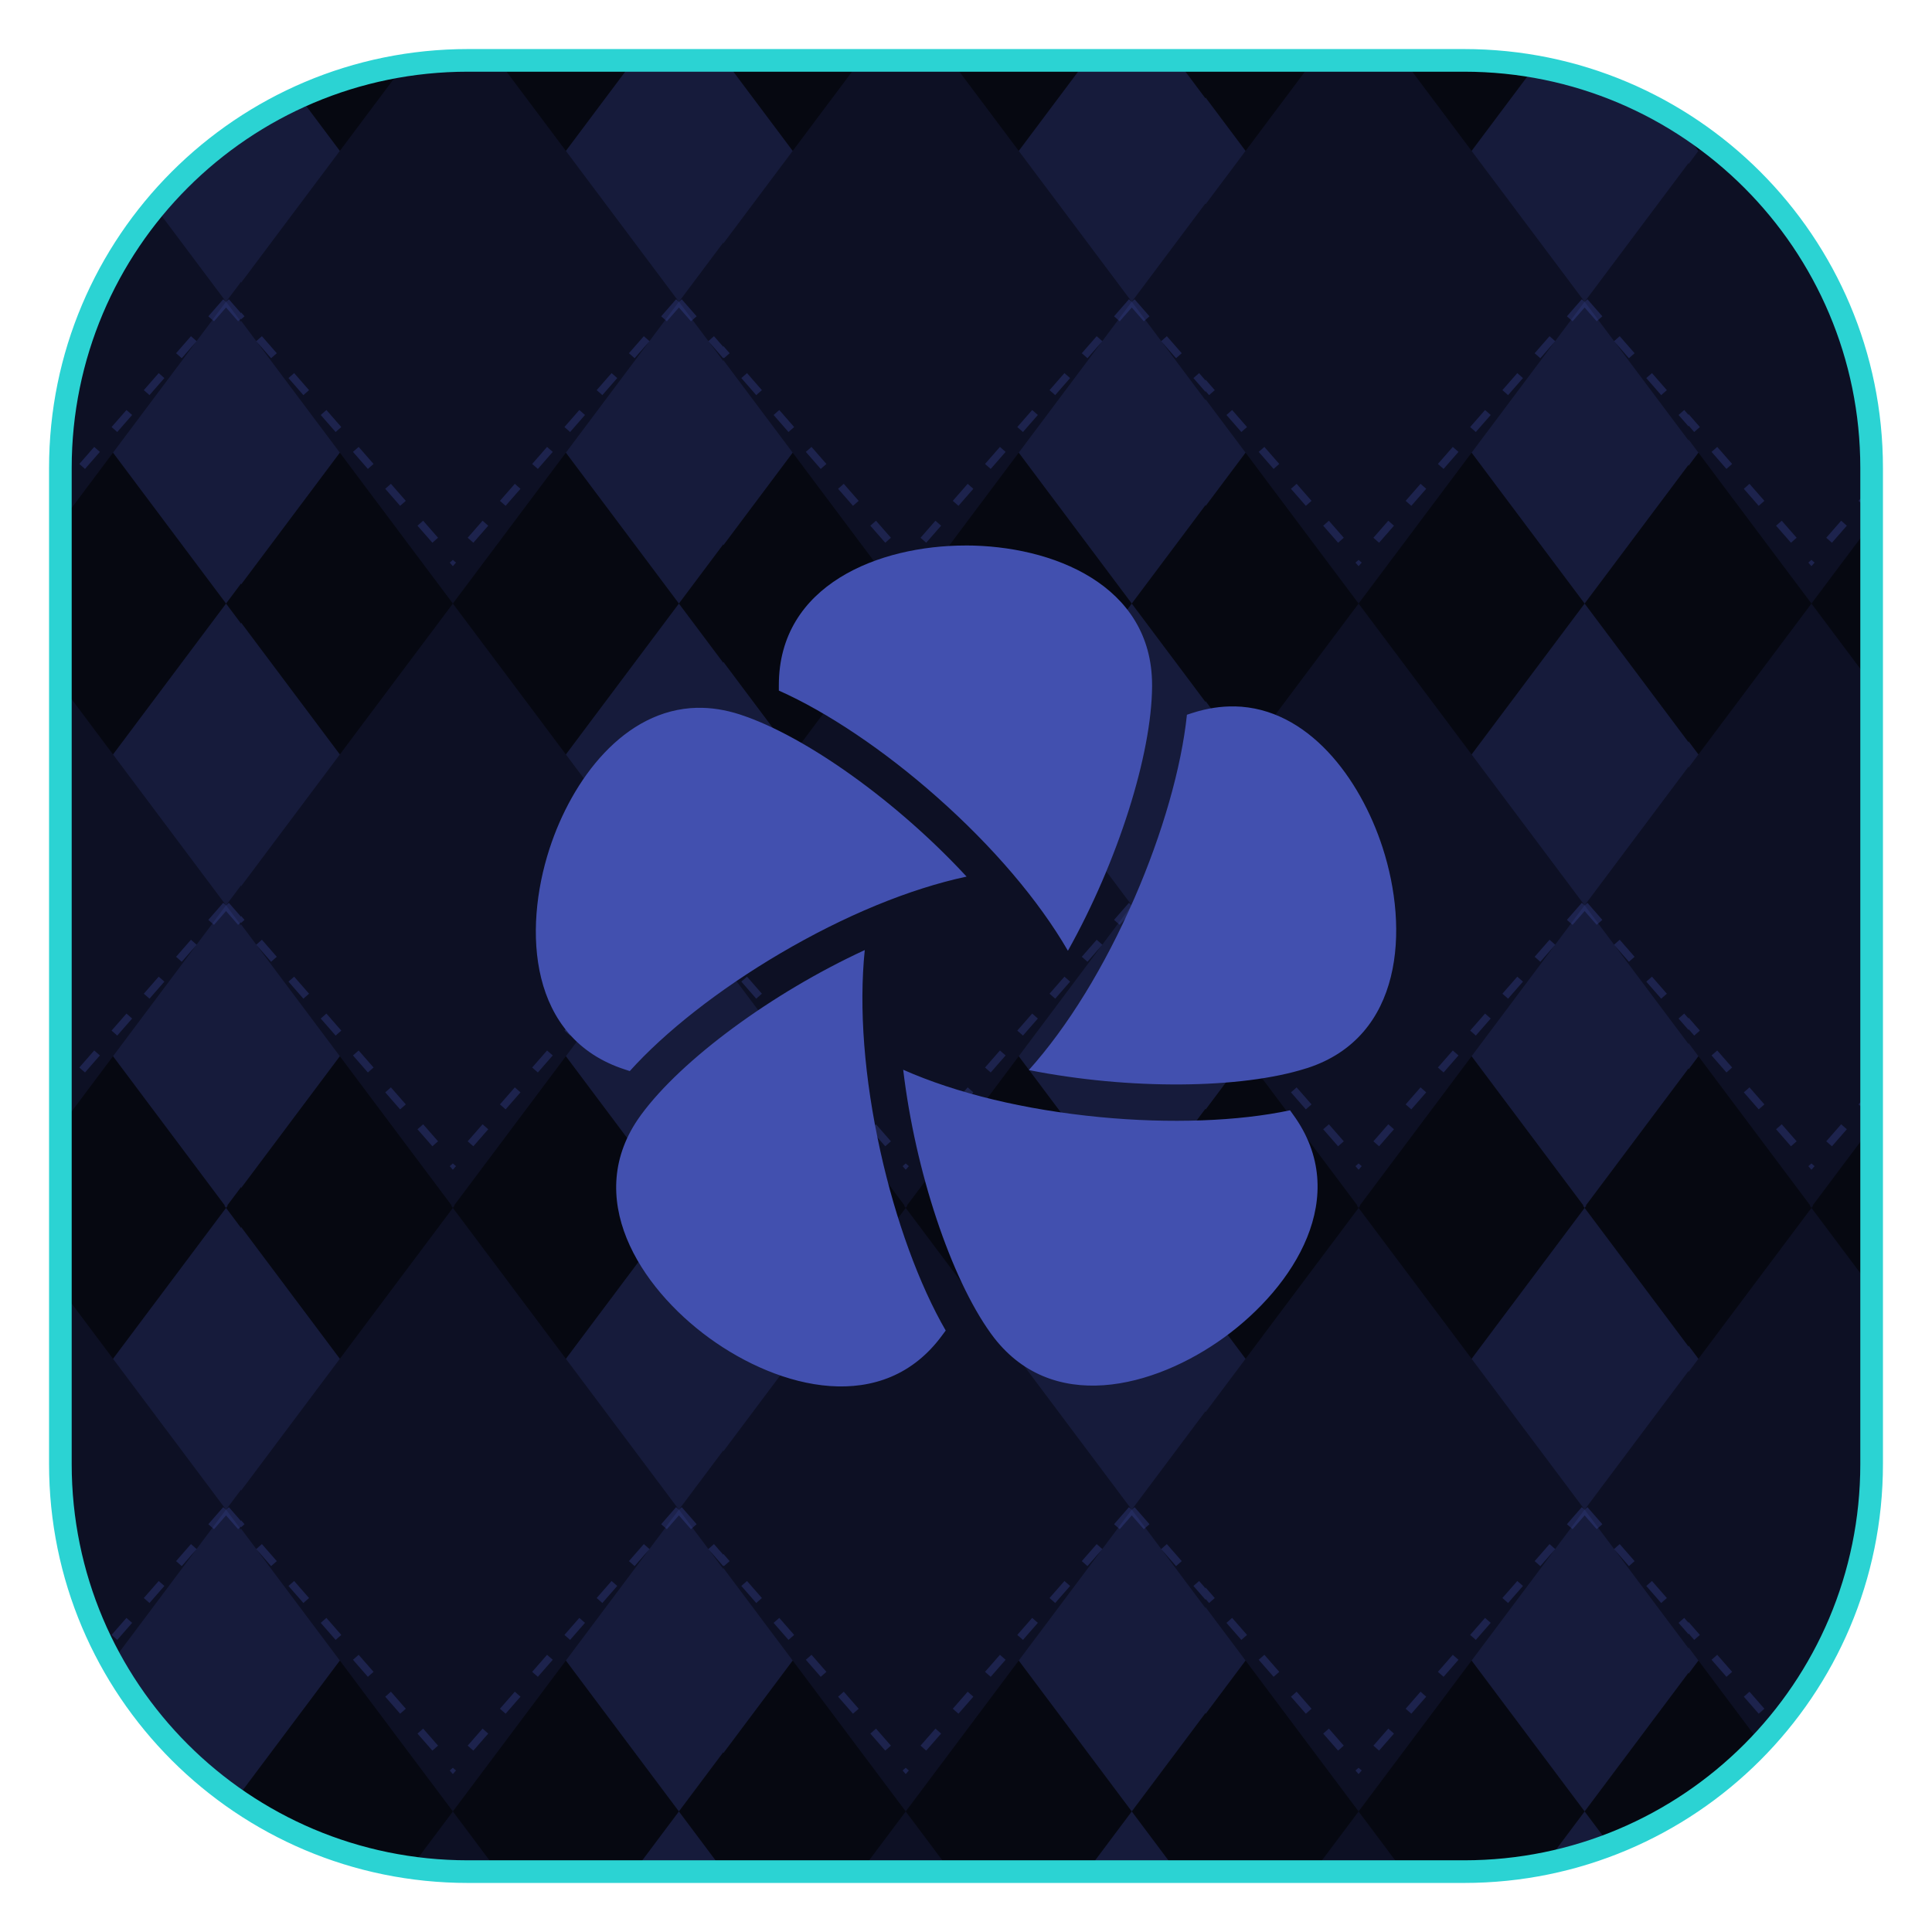
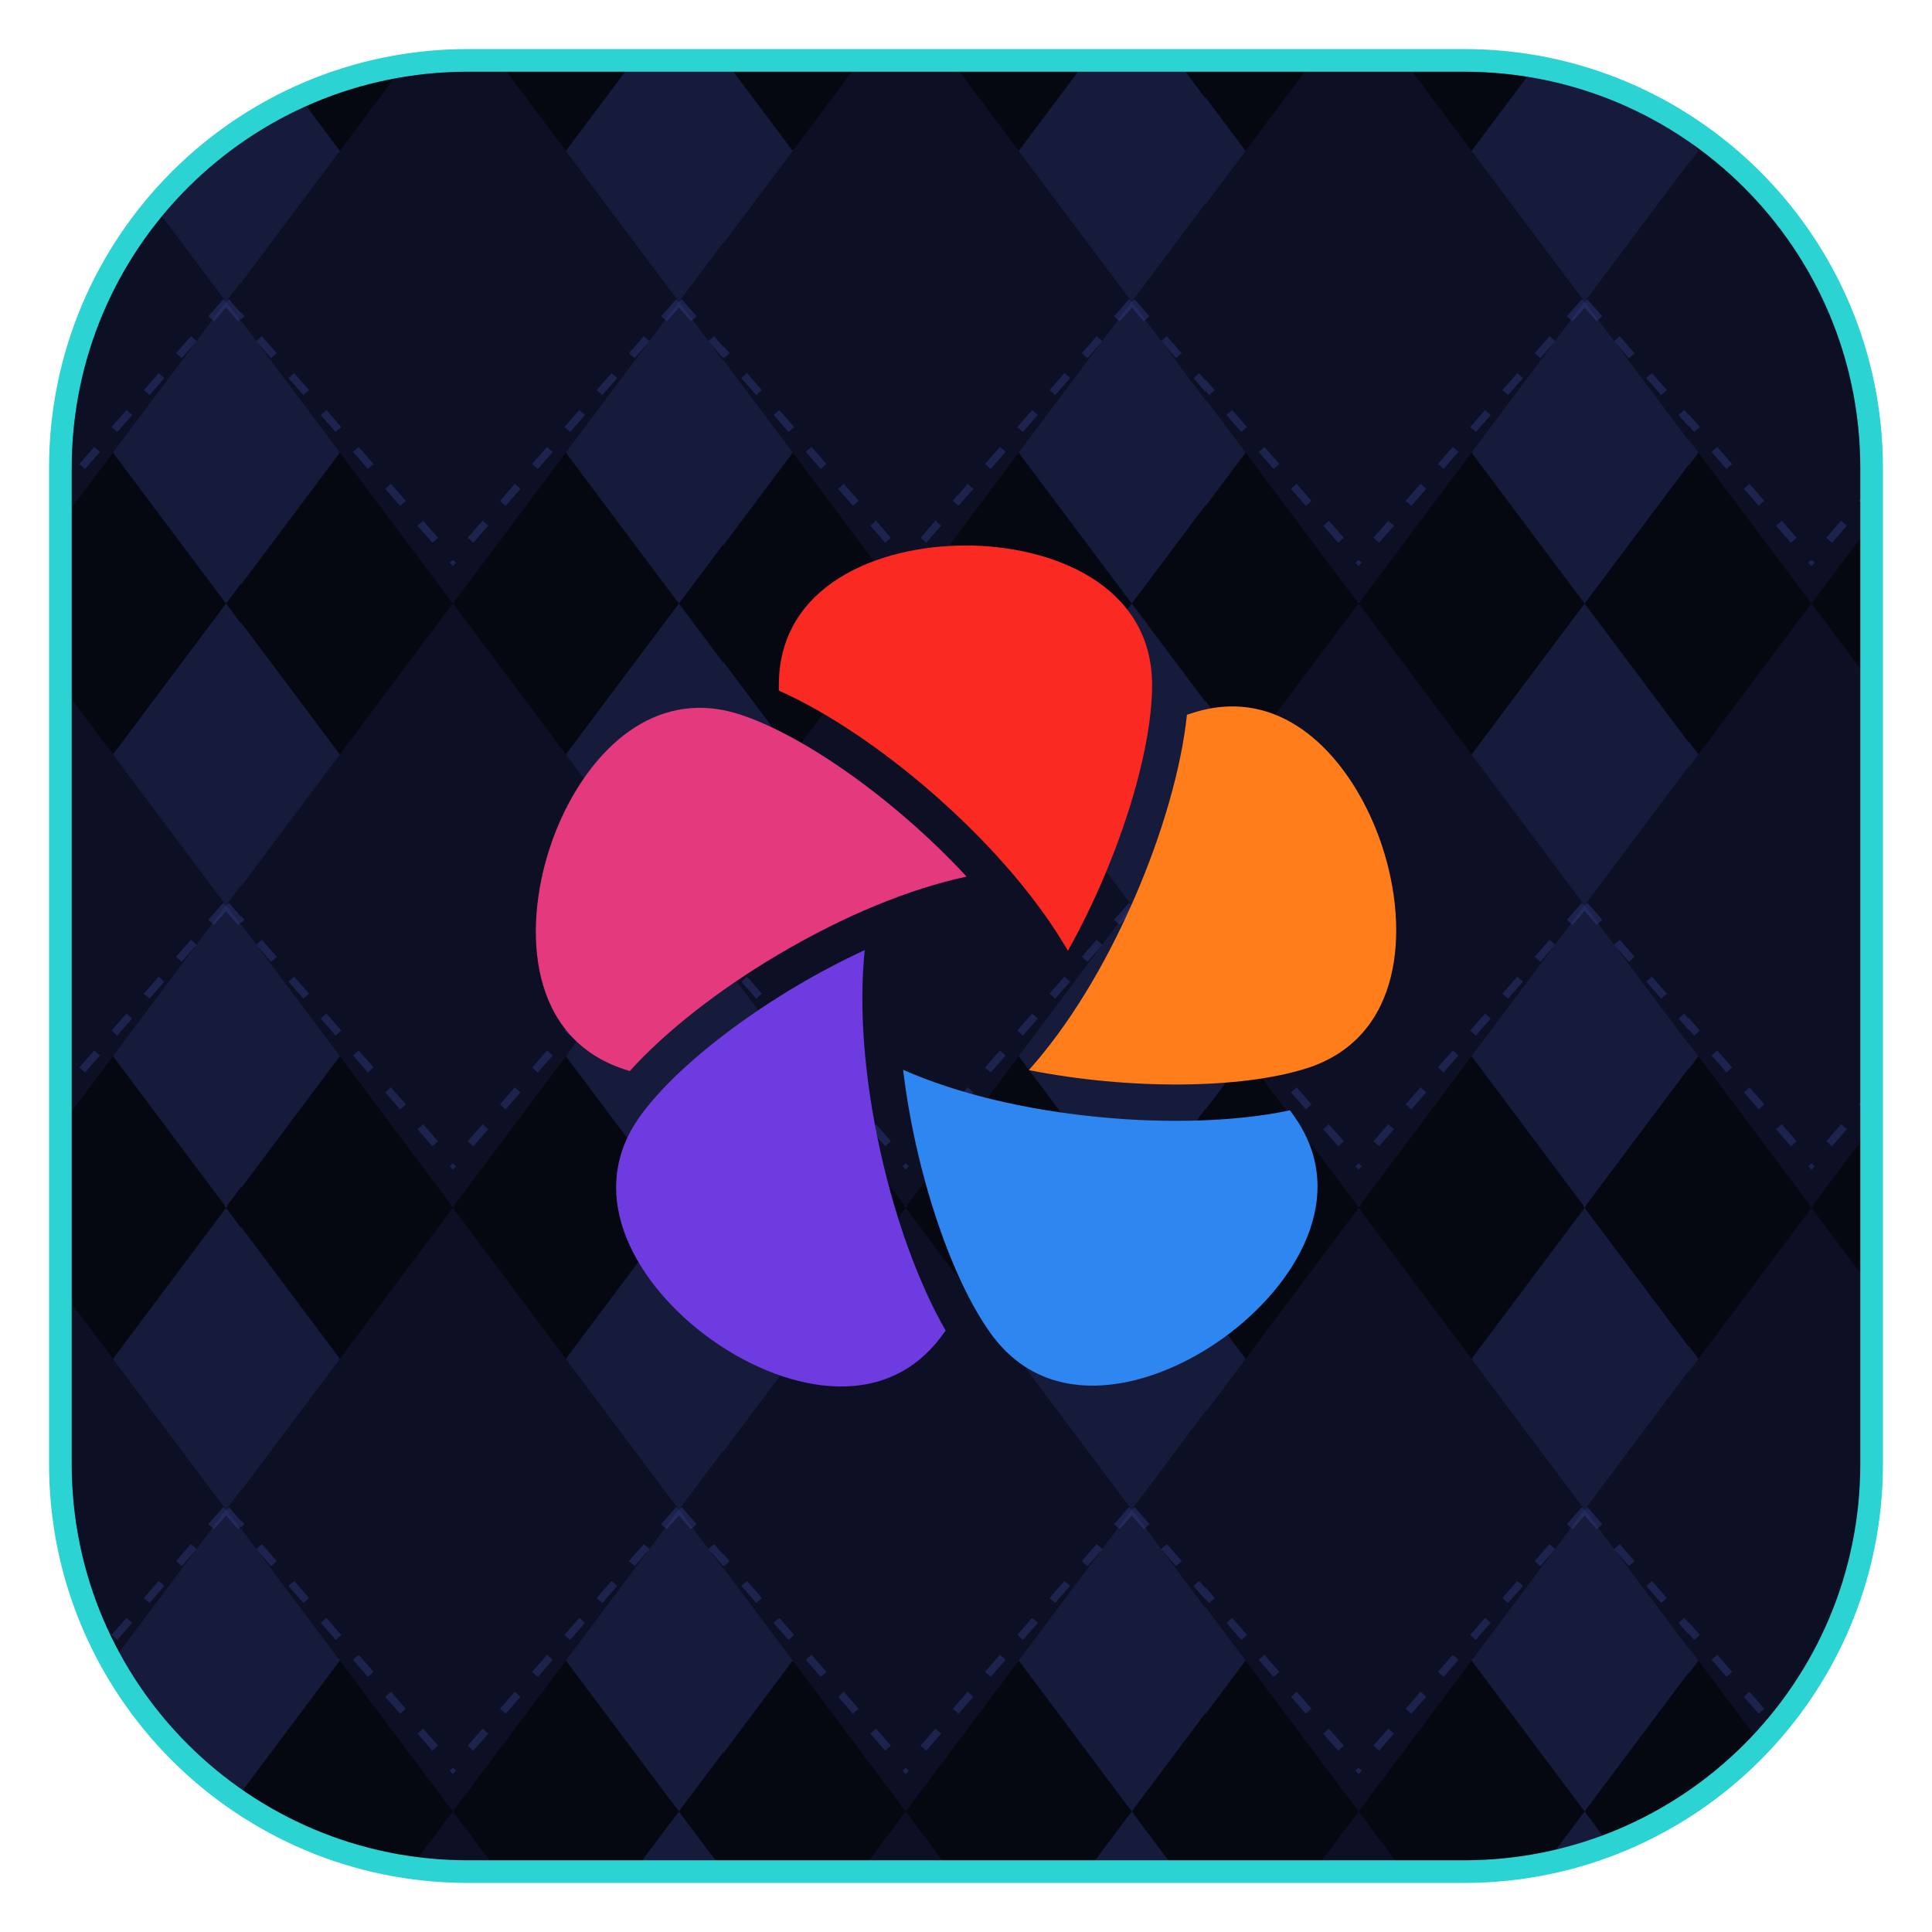
<svg xmlns="http://www.w3.org/2000/svg" viewBox="0 0 512 512" width="512" height="512">
  <defs>
    <clipPath id="tile">
      <rect x="16" y="16" width="480" height="480" rx="108" />
    </clipPath>
    <pattern id="argyle" width="120" height="160" patternUnits="userSpaceOnUse">
      <rect width="120" height="160" fill="#060811" />
      <polygon points="60,0 120,80 60,160 0,80" fill="#161B3B" />
      <polygon points="0,0 60,80 0,160" fill="#0D1024" />
      <polygon points="120,0 60,80 120,160" fill="#0D1024" />
      <g stroke="#4250AF" stroke-width="2" opacity="0.30" stroke-dasharray="6 7">
        <path d="M60 -80 L200 80 M60 -80 L-80 80 M60 80 L200 240 M60 80 L-80 240 M60 240 L200 400 M60 240 L-80 400" />
      </g>
    </pattern>
  </defs>
  <g clip-path="url(#tile)">
    <rect x="16" y="16" width="480" height="480" fill="url(#argyle)" />
  </g>
  <rect x="16" y="16" width="480" height="480" rx="108" fill="none" stroke="#2BD3D3" stroke-width="6" />
-   <g transform="translate(142.0 142.0) scale(9.5)" fill="#4250AF">
-     <path d="M11.986.27c-2.409 0-5.207 1.091-5.207 3.895v.152c1.343.597 2.935 1.663 4.412 2.971 1.571 1.391 2.837 2.882 3.652 4.287 1.4-2.503 2.336-5.478 2.348-7.373V4.164c0-2.804-2.796-3.895-5.205-3.895m7.512 4.49c-.378-.008-.775.05-1.191.185-.037.012-.086.028-.144.047-.152 1.461-.676 3.304-1.463 5.113-.837 1.924-1.863 3.59-2.947 4.799 2.813.558 5.931.527 7.736-.047.013-.004.025-.006.035-.01 2.667-.867 2.84-3.864 2.096-6.154-.628-1.933-2.081-3.89-4.121-3.934m-14.996.039C2.462 4.842 1.009 6.797.381 8.73c-.744 2.291-.571 5.288 2.096 6.154l.144.047c.982-1.093 2.487-2.276 4.188-3.277 1.809-1.065 3.619-1.808 5.207-2.148-1.948-2.105-4.488-3.913-6.287-4.51l-.035-.012c-.417-.135-.814-.194-1.191-.186m4.672 6.758c-2.604 1.202-5.109 3.06-6.232 4.586l-.021.029c-1.648 2.268-.027 4.795 1.922 6.211 1.949 1.416 4.852 2.176 6.5-.092.023-.031.054-.071.09-.121-.736-1.272-1.396-3.072-1.822-4.998-.453-2.049-.602-4-.436-5.615m1.072 3.338c.339 2.848 1.331 5.804 2.436 7.344l.021.029c1.648 2.268 4.551 1.508 6.5.092 1.949-1.416 3.57-3.943 1.922-6.211-.023-.031-.052-.073-.088-.123-1.437.307-3.352.379-5.316.189-2.089-.202-3.99-.662-5.475-1.32" />
+   <g transform="translate(142.0 142.0) scale(9.5)">
+     <path fill="#FA2921" d="M11.986 0.27c-2.409 0-5.207 1.091-5.207 3.895v.152c1.343.597 2.935 1.663 4.412 2.971 1.571 1.391 2.837 2.882 3.652 4.287 1.4-2.503 2.336-5.478 2.348-7.373V4.164c0-2.804-2.796-3.895-5.205-3.895" />
+     <path fill="#FF7E1B" d="M19.498 4.76c-.378-.008-.775.05-1.191.185-.037.012-.086.028-.144.047-.152 1.461-.676 3.304-1.463 5.113-.837 1.924-1.863 3.59-2.947 4.799 2.813.558 5.931.527 7.736-.047.013-.004.025-.006.035-.01 2.667-.867 2.84-3.864 2.096-6.154-.628-1.933-2.081-3.89-4.121-3.934" />
+     <path fill="#E5397E" d="M4.502 4.799C2.462 4.842 1.009 6.797.381 8.73c-.744 2.291-.571 5.288 2.096 6.154l.144.047c.982-1.093 2.487-2.276 4.188-3.277 1.809-1.065 3.619-1.808 5.207-2.148-1.948-2.105-4.488-3.913-6.287-4.51l-.035-.012c-.417-.135-.814-.194-1.191-.186" />
+     <path fill="#6D3BE0" d="M9.174 11.557c-2.604 1.202-5.109 3.06-6.232 4.586l-.021.029c-1.648 2.268-.027 4.795 1.922 6.211 1.949 1.416 4.852 2.176 6.5-.092.023-.031.054-.071.09-.121-.736-1.272-1.396-3.072-1.822-4.998-.453-2.049-.602-4-.436-5.615" />
+     <path fill="#2E86F0" d="M10.246 14.895c.339 2.848 1.331 5.804 2.436 7.344l.021.029c1.648 2.268 4.551 1.508 6.5.092 1.949-1.416 3.57-3.943 1.922-6.211-.023-.031-.052-.073-.088-.123-1.437.307-3.352.379-5.316.189-2.089-.202-3.99-.662-5.475-1.32" />
  </g>
</svg>
